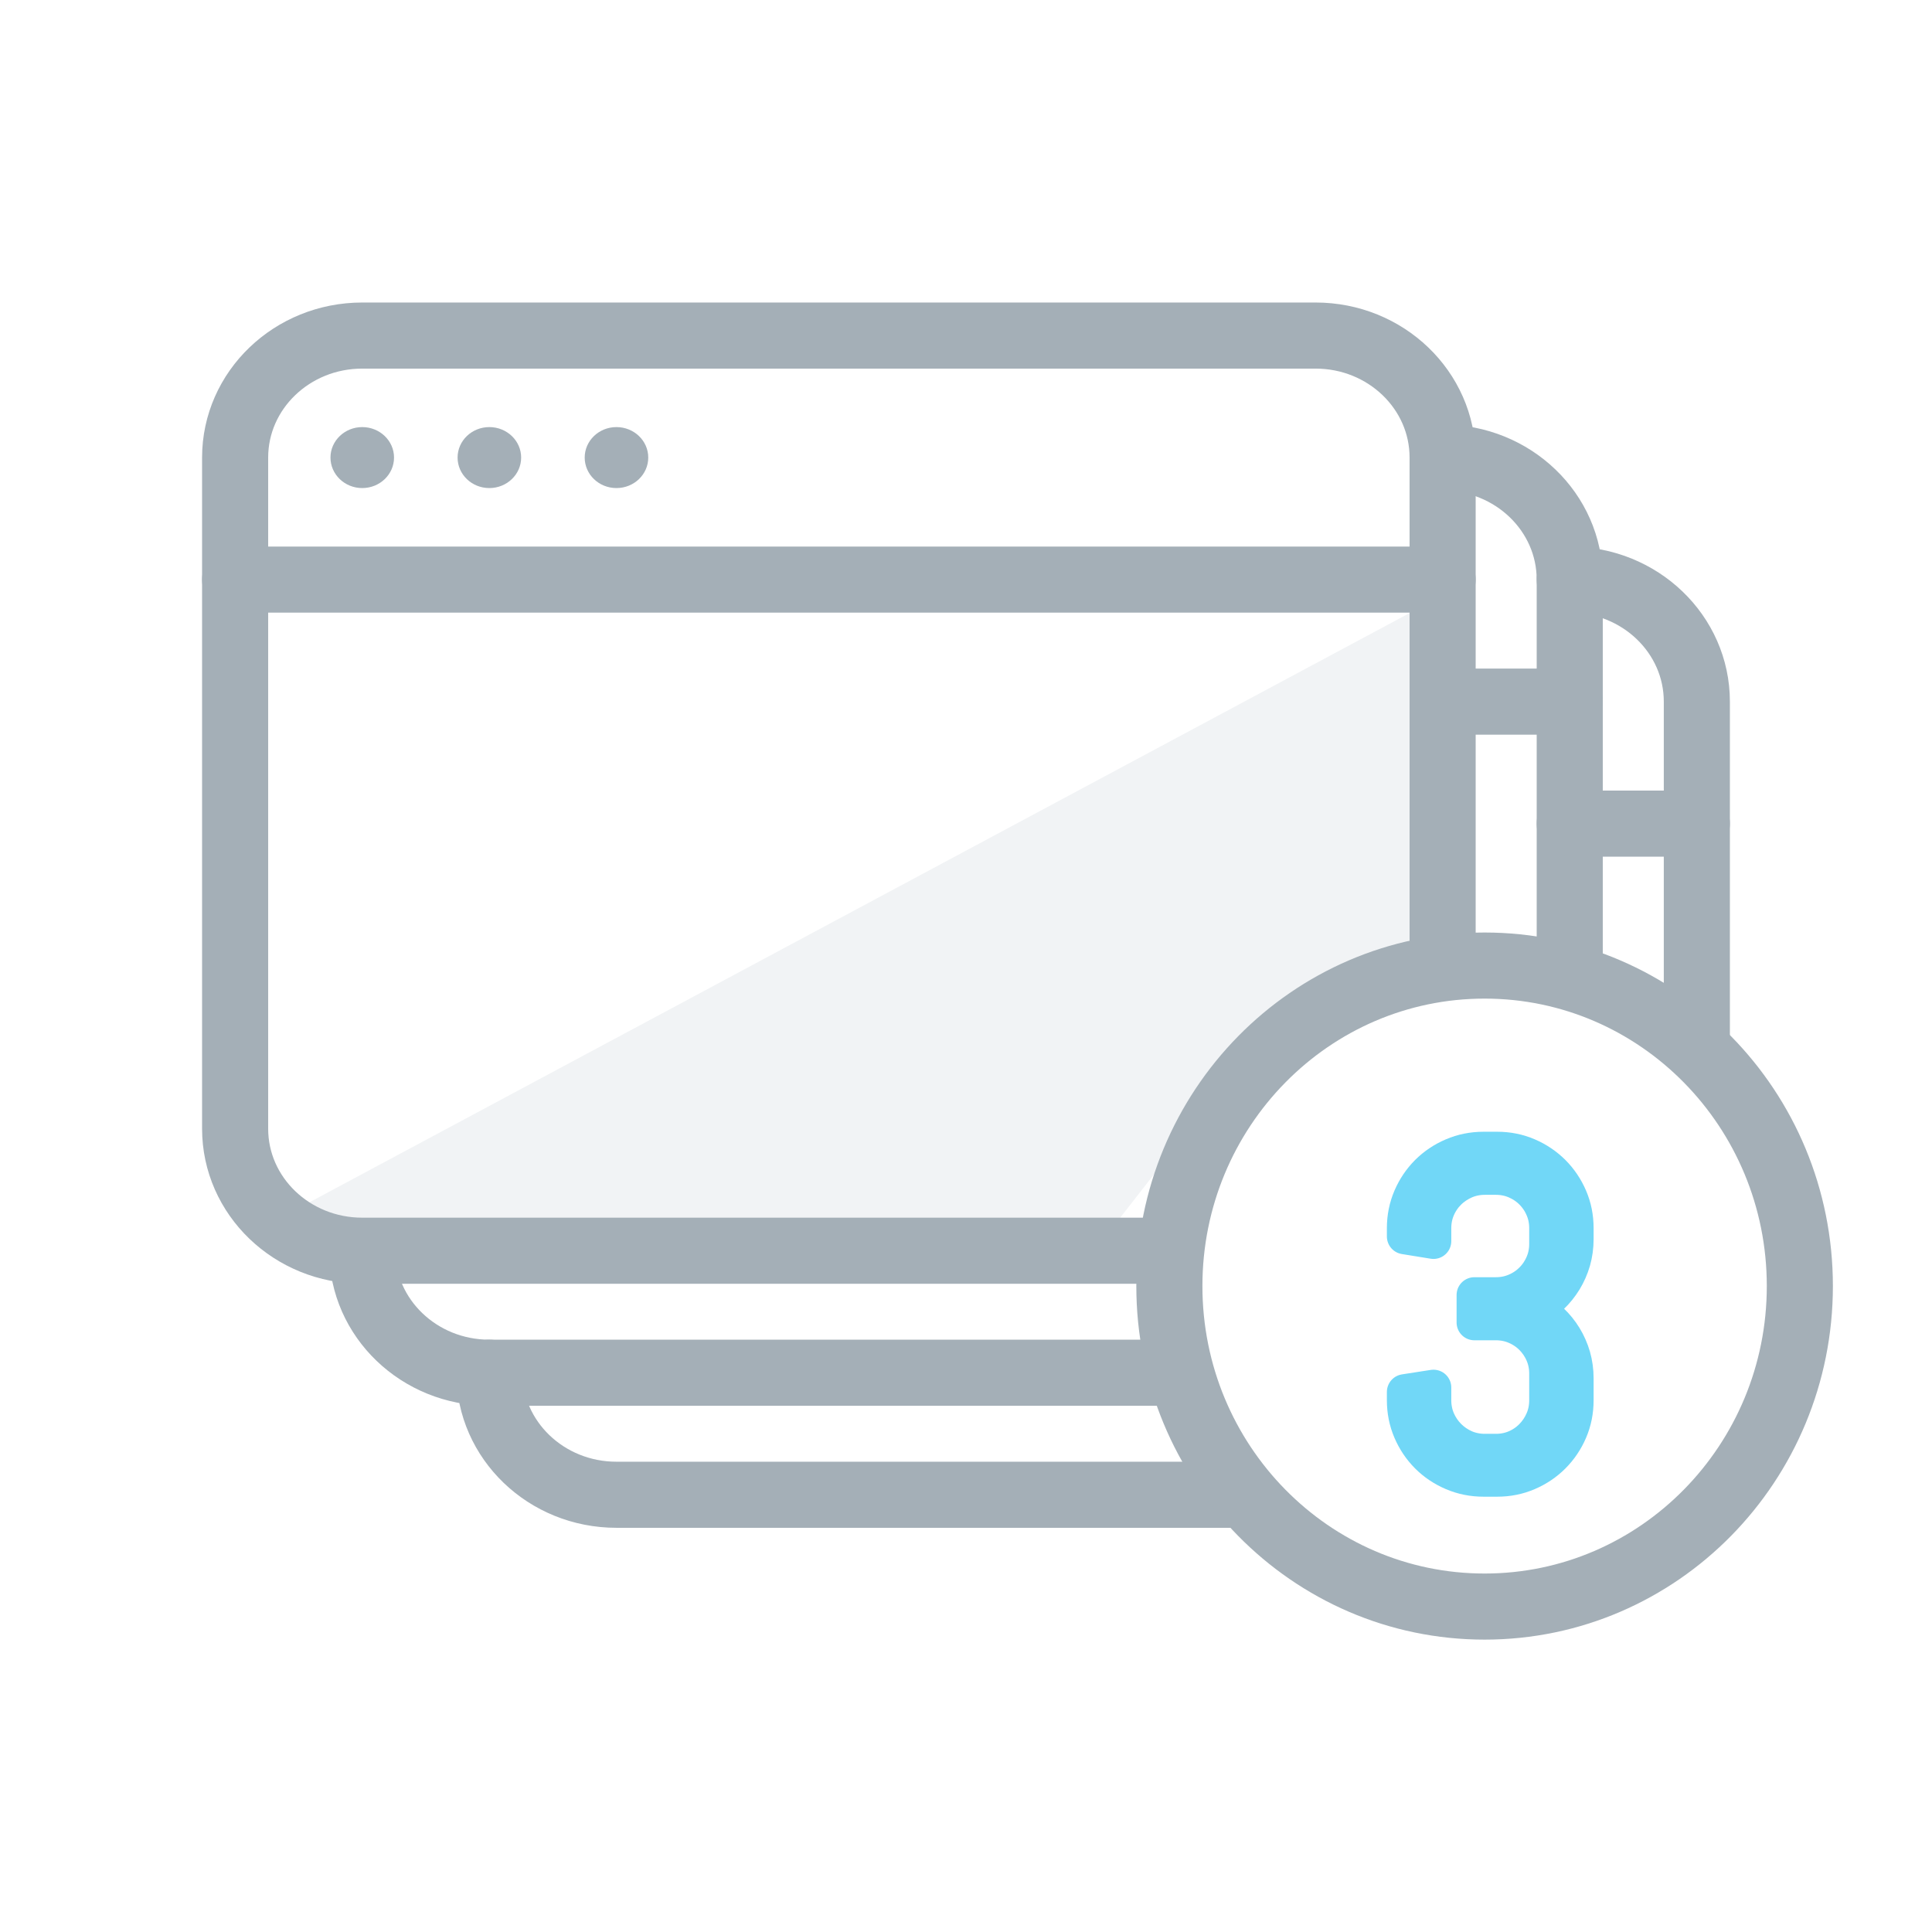
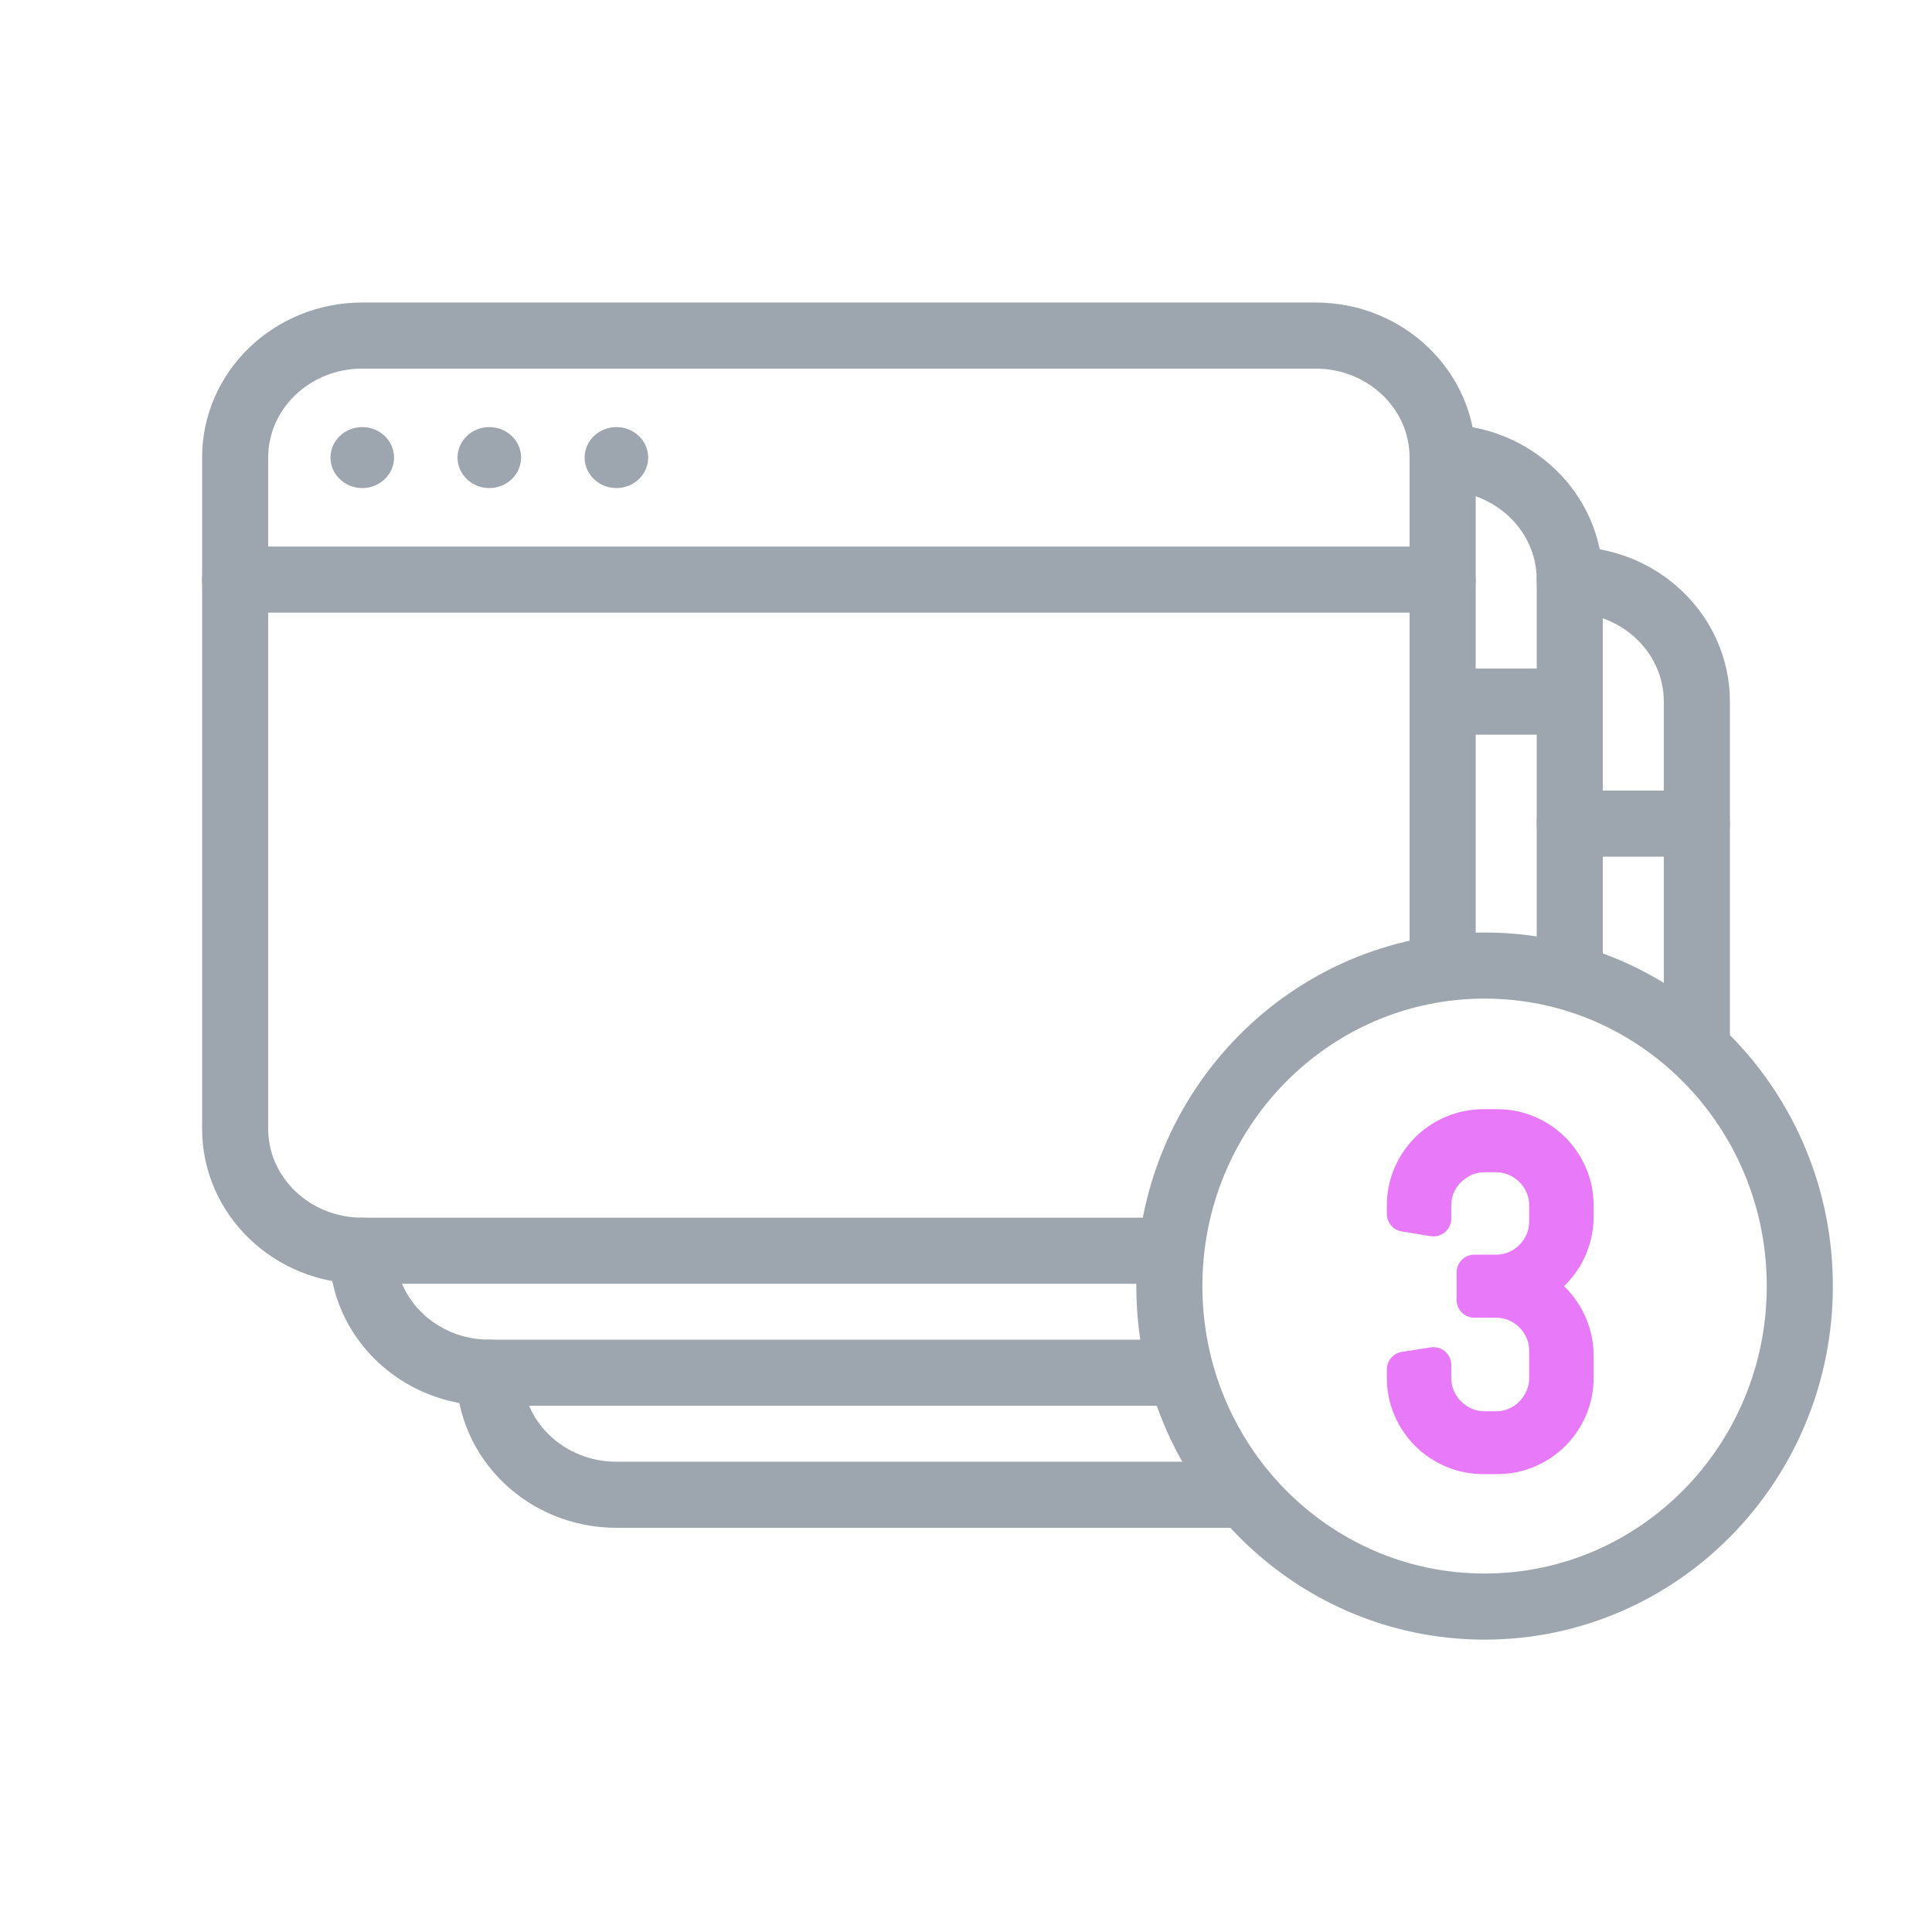
- <svg xmlns="http://www.w3.org/2000/svg" width="48px" height="48px" viewBox="0 0 48 48" version="1.1">
-   <g id="After-X-page-views-Copy" stroke="none" stroke-width="1" fill="none" fill-rule="evenodd">
-     <g id="Group" transform="translate(5.052632, 7.578947)">
-       <path d="M30.789,3.789 C32.534,3.789 33.947,5.146 33.947,6.821 L33.947,16.464" id="Stroke-1029" stroke="#A4AFB7" stroke-width="1.642" stroke-linecap="round" stroke-linejoin="round" />
-       <path d="M24.168,26.526 L7.105,26.526 C5.361,26.526 3.947,25.17 3.947,23.495" id="Stroke-1029-Copy" stroke="#A4AFB7" stroke-width="1.642" stroke-linecap="round" stroke-linejoin="round" />
-       <path d="M25.54,29.558 L10.263,29.558 C8.518,29.558 7.105,28.201 7.105,26.526" id="Stroke-1031" stroke="#A4AFB7" stroke-width="1.642" stroke-linecap="round" stroke-linejoin="round" />
-       <path d="M33.947,6.821 C35.692,6.821 37.105,8.178 37.105,9.853 L37.105,18.13" id="Stroke-1031-Copy" stroke="#A4AFB7" stroke-width="1.642" stroke-linecap="round" stroke-linejoin="round" />
-       <path d="M33.947,9.853 L30.789,9.853" id="Stroke-1033" stroke="#A4AFB7" stroke-width="1.642" stroke-linecap="round" stroke-linejoin="round" />
-       <path d="M37.105,12.884 L33.947,12.884" id="Stroke-1035" stroke="#A4AFB7" stroke-width="1.642" stroke-linecap="round" stroke-linejoin="round" />
-       <path d="M31.003,7.098 L31.096,16.71 L26.951,18.243 C26.29,18.488 25.71,18.912 25.277,19.468 L22.542,22.978 L1.354,22.978 L31.003,7.098 Z" id="Rectangle" fill="#F1F3F5" fill-rule="nonzero" />
-       <path d="M23.902,23.495 L3.947,23.495 C2.203,23.495 0.789,22.138 0.789,20.463 L0.789,3.789 C0.789,2.115 2.203,0.758 3.947,0.758 L27.632,0.758 C29.376,0.758 30.789,2.115 30.789,3.789 L30.789,16.259" id="Stroke-1019" stroke="#A4AFB7" stroke-width="1.642" stroke-linecap="round" stroke-linejoin="round" />
-       <ellipse id="Oval-Copy-4" stroke="#A4AFB7" stroke-width="1.642" fill-rule="nonzero" cx="31.832" cy="24.373" rx="7.832" ry="7.963" />
-       <path d="M0.789,6.821 L30.789,6.821" id="Stroke-1021" stroke="#A4AFB7" stroke-width="1.642" stroke-linecap="round" stroke-linejoin="round" />
-       <path d="M4.737,3.789 C4.737,4.208 4.383,4.547 3.947,4.547 C3.512,4.547 3.158,4.208 3.158,3.789 C3.158,3.371 3.512,3.032 3.947,3.032 C4.383,3.032 4.737,3.371 4.737,3.789" id="Fill-1023" fill="#A4AFB7" />
-       <path d="M7.895,3.789 C7.895,4.208 7.541,4.547 7.105,4.547 C6.669,4.547 6.316,4.208 6.316,3.789 C6.316,3.371 6.669,3.032 7.105,3.032 C7.541,3.032 7.895,3.371 7.895,3.789" id="Fill-1025" fill="#A4AFB7" />
-       <path d="M11.053,3.789 C11.053,4.208 10.699,4.547 10.263,4.547 C9.827,4.547 9.474,4.208 9.474,3.789 C9.474,3.371 9.827,3.032 10.263,3.032 C10.699,3.032 11.053,3.371 11.053,3.789" id="Fill-1027" fill="#A4AFB7" />
-       <path d="M34.098,27.21 C34.098,27.48 34.048,27.733 33.946,27.97 C33.844,28.207 33.704,28.414 33.527,28.592 C33.349,28.77 33.142,28.909 32.905,29.011 C32.668,29.113 32.415,29.164 32.145,29.164 L31.806,29.164 C31.536,29.164 31.281,29.113 31.043,29.011 C30.804,28.909 30.596,28.77 30.418,28.592 C30.241,28.414 30.101,28.207 29.999,27.97 C29.897,27.733 29.846,27.48 29.846,27.21 L29.846,27.004 L30.562,26.893 L30.562,27.21 C30.562,27.387 30.596,27.553 30.662,27.707 C30.729,27.86 30.821,27.995 30.937,28.112 C31.054,28.228 31.189,28.32 31.342,28.387 C31.496,28.453 31.662,28.486 31.839,28.486 L32.111,28.486 C32.289,28.486 32.454,28.453 32.608,28.387 C32.762,28.32 32.896,28.228 33.01,28.112 C33.125,27.995 33.216,27.86 33.282,27.707 C33.349,27.553 33.382,27.387 33.382,27.21 L33.382,26.549 C33.382,26.372 33.349,26.206 33.282,26.052 C33.216,25.899 33.125,25.765 33.01,25.65 C32.896,25.535 32.762,25.444 32.608,25.378 C32.454,25.311 32.289,25.278 32.111,25.278 L31.578,25.278 L31.578,24.595 L32.111,24.595 C32.289,24.595 32.454,24.562 32.608,24.495 C32.762,24.429 32.896,24.338 33.01,24.223 C33.125,24.109 33.216,23.974 33.282,23.821 C33.349,23.667 33.382,23.502 33.382,23.324 L33.382,22.935 C33.382,22.758 33.349,22.592 33.282,22.439 C33.216,22.285 33.125,22.151 33.01,22.036 C32.896,21.921 32.762,21.831 32.608,21.764 C32.454,21.698 32.289,21.664 32.111,21.664 L31.839,21.664 C31.662,21.664 31.496,21.698 31.342,21.764 C31.189,21.831 31.054,21.921 30.937,22.036 C30.821,22.151 30.729,22.285 30.662,22.439 C30.596,22.592 30.562,22.758 30.562,22.935 L30.562,23.257 L29.846,23.141 L29.846,22.935 C29.846,22.665 29.897,22.412 29.999,22.175 C30.101,21.938 30.241,21.731 30.418,21.553 C30.596,21.376 30.804,21.236 31.043,21.134 C31.281,21.032 31.536,20.981 31.806,20.981 L32.145,20.981 C32.415,20.981 32.668,21.032 32.905,21.134 C33.142,21.236 33.349,21.376 33.527,21.553 C33.704,21.731 33.844,21.938 33.946,22.175 C34.048,22.412 34.098,22.665 34.098,22.935 L34.098,23.207 C34.098,23.396 34.073,23.577 34.024,23.749 C33.974,23.921 33.903,24.081 33.813,24.229 C33.722,24.377 33.614,24.511 33.488,24.631 C33.362,24.752 33.221,24.854 33.066,24.939 C33.221,25.021 33.362,25.122 33.488,25.242 C33.614,25.362 33.722,25.496 33.813,25.644 C33.903,25.792 33.974,25.952 34.024,26.124 C34.073,26.297 34.098,26.477 34.098,26.666 L34.098,27.21 Z" id="3" stroke="#71D7F7" stroke-width="0.884" fill="#71D7F7" stroke-linecap="round" stroke-linejoin="round" />
-     </g>
-   </g>
+ <svg xmlns="http://www.w3.org/2000/svg" width="48" height="48" viewBox="0 0 48 48" fill="none">
+   <path d="M35.842 11.368C37.587 11.368 39 12.725 39 14.4C39 14.4 39 20.829 39 24.043" stroke="#9DA5AE" stroke-width="1.642" stroke-linecap="round" stroke-linejoin="round" />
+   <path d="M29.22 34.105C23.533 34.105 12.158 34.105 12.158 34.105C10.413 34.105 9 32.749 9 31.074" stroke="#9DA5AE" stroke-width="1.642" stroke-linecap="round" stroke-linejoin="round" />
+   <path d="M30.593 37.137C25.501 37.137 15.316 37.137 15.316 37.137C13.571 37.137 12.158 35.78 12.158 34.105" stroke="#9DA5AE" stroke-width="1.642" stroke-linecap="round" stroke-linejoin="round" />
+   <path d="M39 14.4C40.745 14.4 42.158 15.757 42.158 17.432C42.158 17.432 42.158 22.95 42.158 25.709" stroke="#9DA5AE" stroke-width="1.642" stroke-linecap="round" stroke-linejoin="round" />
+   <path d="M39 17.432H35.842" stroke="#9DA5AE" stroke-width="1.642" stroke-linecap="round" stroke-linejoin="round" />
+   <path d="M42.158 20.463H39" stroke="#9DA5AE" stroke-width="1.642" stroke-linecap="round" stroke-linejoin="round" />
+   <path d="M28.954 31.074H9C7.255 31.074 5.842 29.717 5.842 28.042V11.368C5.842 9.693 7.255 8.337 9 8.337H32.684C34.429 8.337 35.842 9.693 35.842 11.368V23.838" stroke="#9DA5AE" stroke-width="1.642" stroke-linecap="round" stroke-linejoin="round" />
+   <ellipse cx="36.884" cy="31.952" rx="7.832" ry="7.963" stroke="#9DA5AE" stroke-width="1.642" />
+   <path d="M5.842 14.4H35.842" stroke="#9DA5AE" stroke-width="1.642" stroke-linecap="round" stroke-linejoin="round" />
+   <path fill-rule="evenodd" clip-rule="evenodd" d="M9.79 11.368C9.79 11.787 9.436 12.126 9 12.126C8.565 12.126 8.211 11.787 8.211 11.368C8.211 10.95 8.565 10.611 9 10.611C9.436 10.611 9.79 10.95 9.79 11.368" fill="#9DA5AE" />
+   <path fill-rule="evenodd" clip-rule="evenodd" d="M12.946 11.368C12.946 11.787 12.592 12.126 12.157 12.126C11.721 12.126 11.367 11.787 11.367 11.368C11.367 10.95 11.721 10.611 12.157 10.611C12.592 10.611 12.946 10.95 12.946 11.368" fill="#9DA5AE" />
+   <path fill-rule="evenodd" clip-rule="evenodd" d="M16.104 11.368C16.104 11.787 15.751 12.126 15.315 12.126C14.879 12.126 14.525 11.787 14.525 11.368C14.525 10.95 14.879 10.611 15.315 10.611C15.751 10.611 16.104 10.95 16.104 11.368" fill="#9DA5AE" />
+   <path fill-rule="evenodd" clip-rule="evenodd" d="M39.151 34.228C39.151 34.498 39.1 34.752 38.998 34.989C38.896 35.225 38.756 35.433 38.579 35.61C38.401 35.788 38.194 35.928 37.957 36.029C37.72 36.131 37.467 36.182 37.197 36.182H36.858C36.588 36.182 36.333 36.131 36.095 36.029C35.856 35.928 35.648 35.788 35.47 35.61C35.293 35.433 35.153 35.225 35.051 34.989C34.949 34.752 34.898 34.498 34.898 34.228V34.023L35.614 33.912V34.228C35.614 34.406 35.648 34.571 35.714 34.725C35.781 34.879 35.873 35.014 35.989 35.13C36.106 35.247 36.241 35.338 36.394 35.405C36.548 35.472 36.714 35.505 36.891 35.505H37.163C37.341 35.505 37.507 35.472 37.66 35.405C37.814 35.338 37.948 35.247 38.062 35.13C38.177 35.014 38.268 34.879 38.334 34.725C38.401 34.571 38.434 34.406 38.434 34.228V33.568C38.434 33.39 38.401 33.224 38.334 33.071C38.268 32.917 38.177 32.783 38.062 32.668C37.948 32.554 37.814 32.463 37.66 32.396C37.507 32.33 37.341 32.296 37.163 32.296H36.63V31.614H37.163C37.341 31.614 37.507 31.58 37.66 31.514C37.814 31.447 37.948 31.356 38.062 31.242C38.177 31.127 38.268 30.993 38.334 30.839C38.401 30.686 38.434 30.52 38.434 30.343V29.954C38.434 29.776 38.401 29.611 38.334 29.457C38.268 29.303 38.177 29.169 38.062 29.055C37.948 28.94 37.814 28.849 37.66 28.783C37.507 28.716 37.341 28.683 37.163 28.683H36.891C36.714 28.683 36.548 28.716 36.394 28.783C36.241 28.849 36.106 28.94 35.989 29.055C35.873 29.169 35.781 29.303 35.714 29.457C35.648 29.611 35.614 29.776 35.614 29.954V30.276L34.898 30.159V29.954C34.898 29.684 34.949 29.43 35.051 29.193C35.153 28.957 35.293 28.749 35.47 28.572C35.648 28.394 35.856 28.254 36.095 28.153C36.333 28.051 36.588 28 36.858 28H37.197C37.467 28 37.72 28.051 37.957 28.153C38.194 28.254 38.401 28.394 38.579 28.572C38.756 28.749 38.896 28.957 38.998 29.193C39.1 29.43 39.151 29.684 39.151 29.954V30.226C39.151 30.415 39.126 30.595 39.076 30.767C39.026 30.939 38.955 31.099 38.865 31.247C38.774 31.395 38.666 31.529 38.54 31.65C38.414 31.77 38.273 31.873 38.118 31.958C38.273 32.039 38.414 32.14 38.54 32.26C38.666 32.381 38.774 32.515 38.865 32.663C38.955 32.811 39.026 32.971 39.076 33.143C39.126 33.315 39.151 33.495 39.151 33.684V34.228Z" fill="#E879F9" stroke="#E879F9" stroke-width="0.884" stroke-linecap="round" stroke-linejoin="round" />
</svg>
